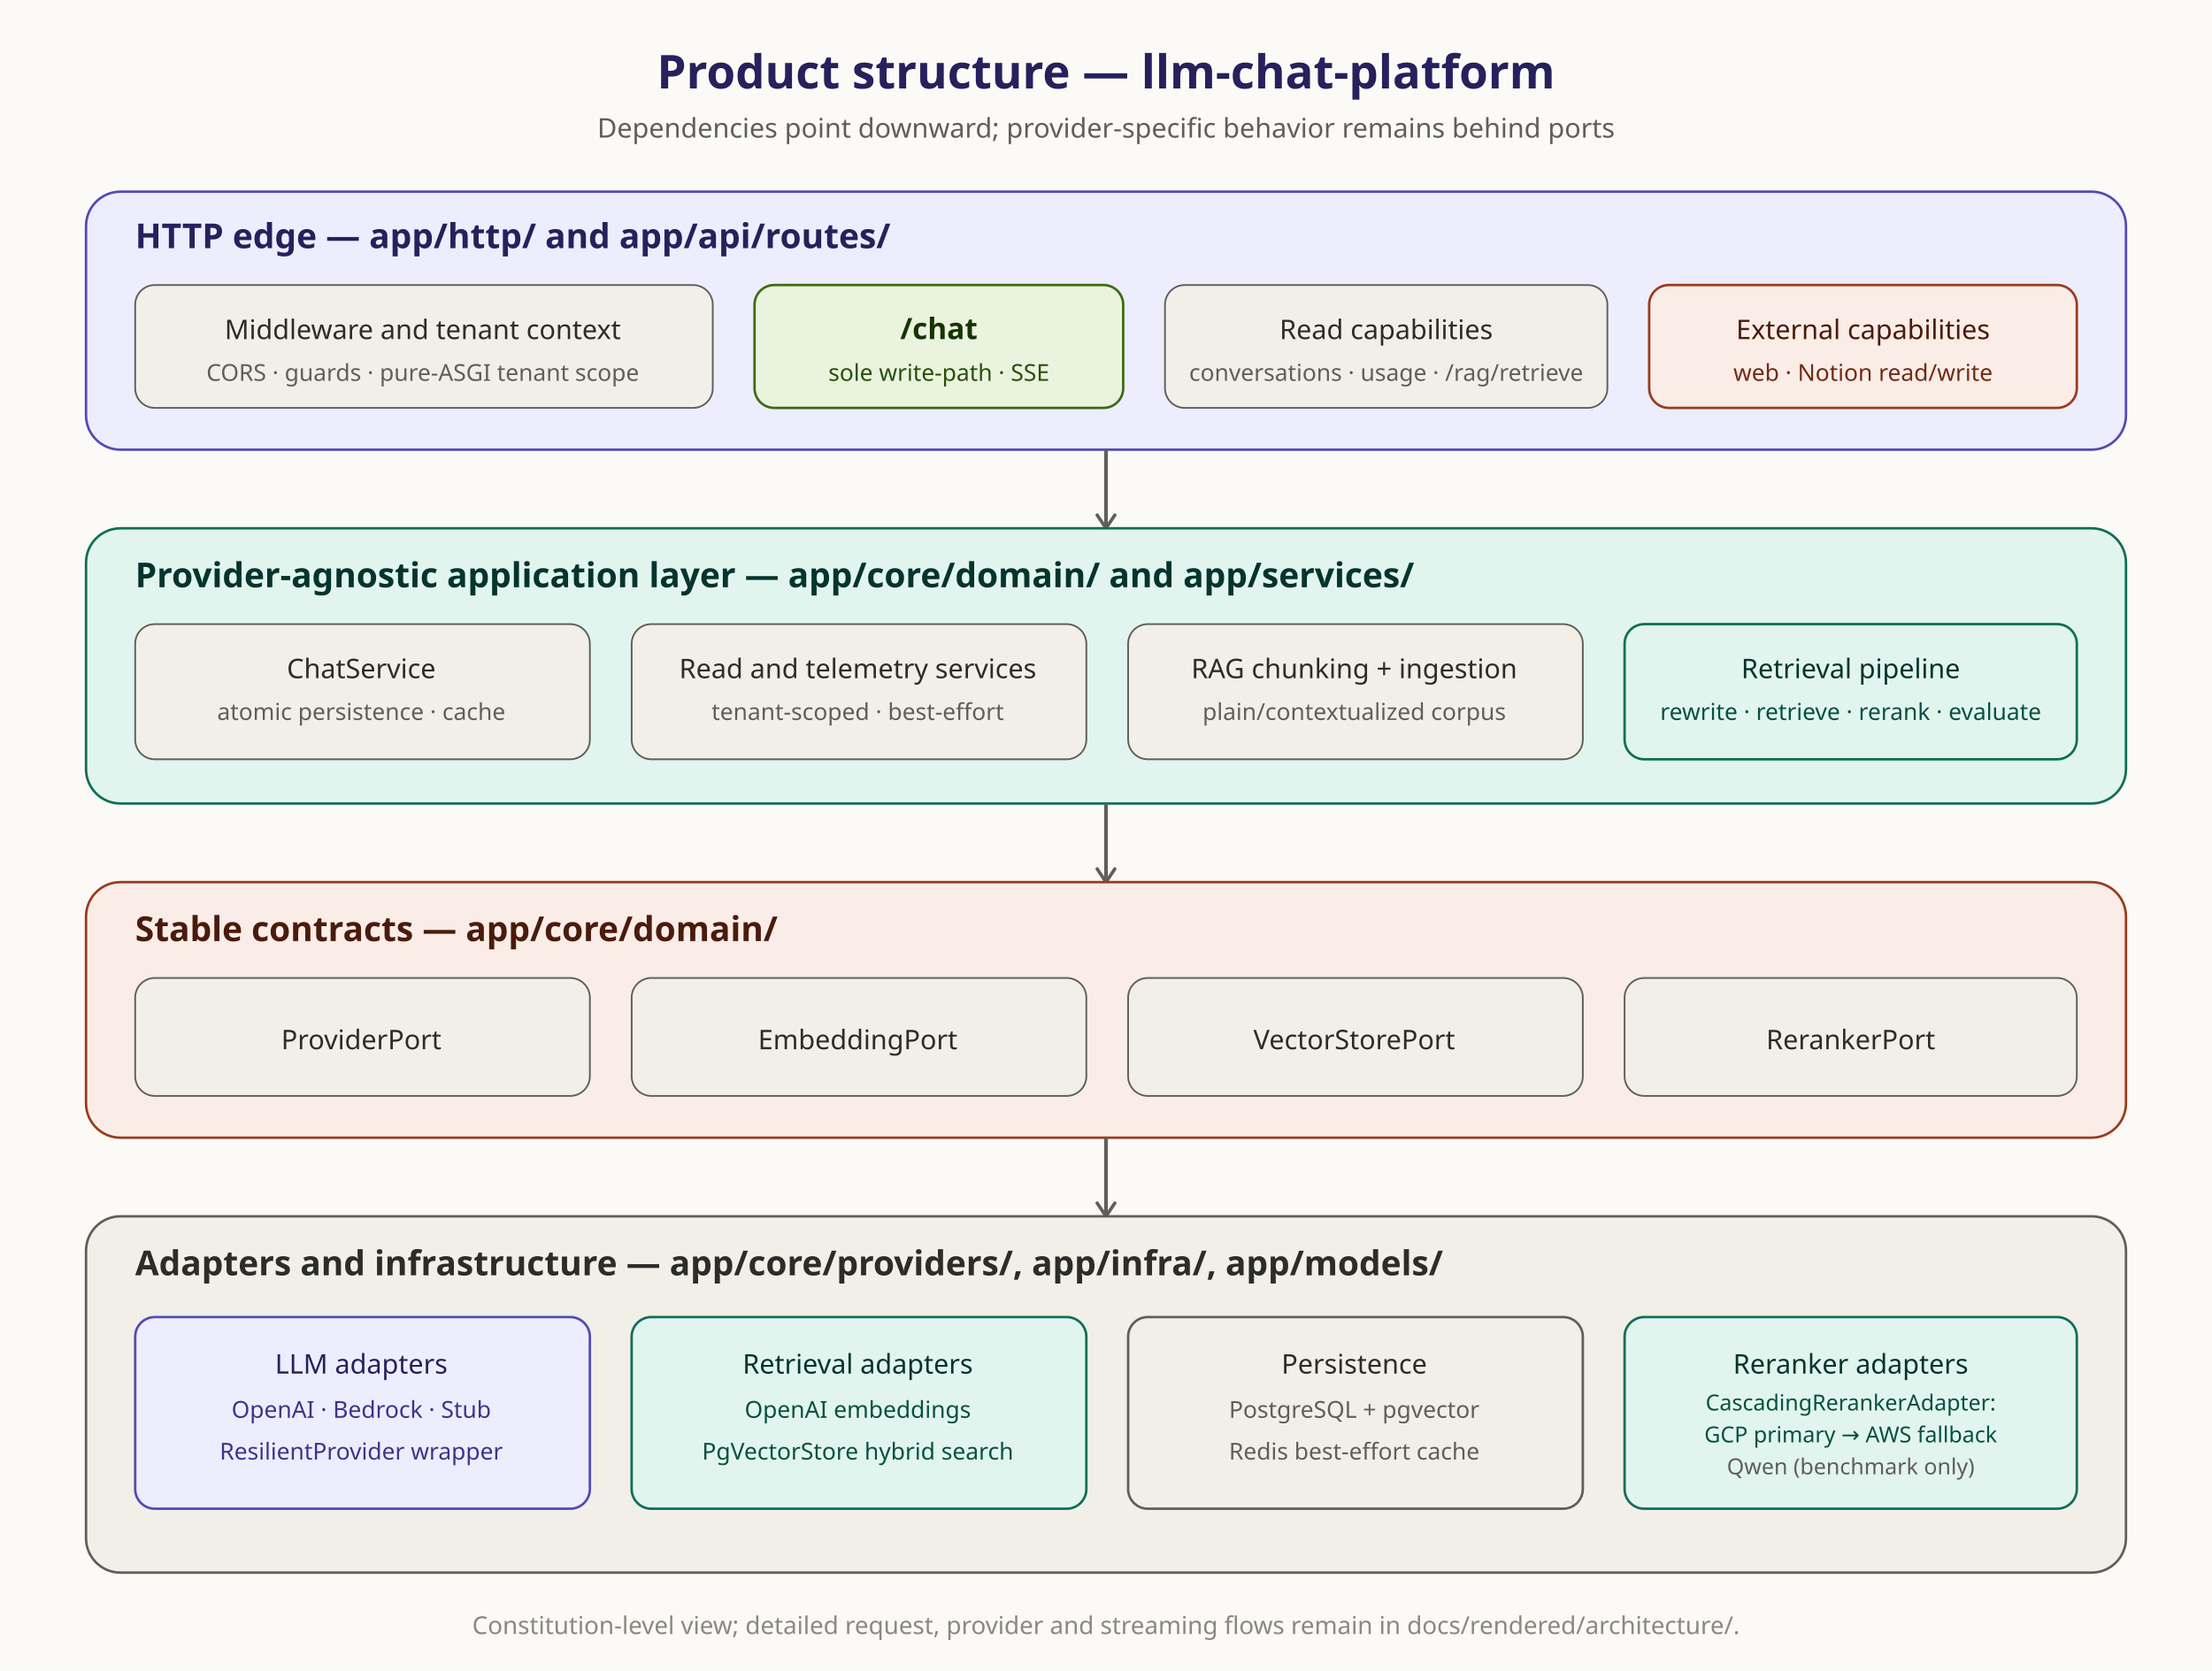
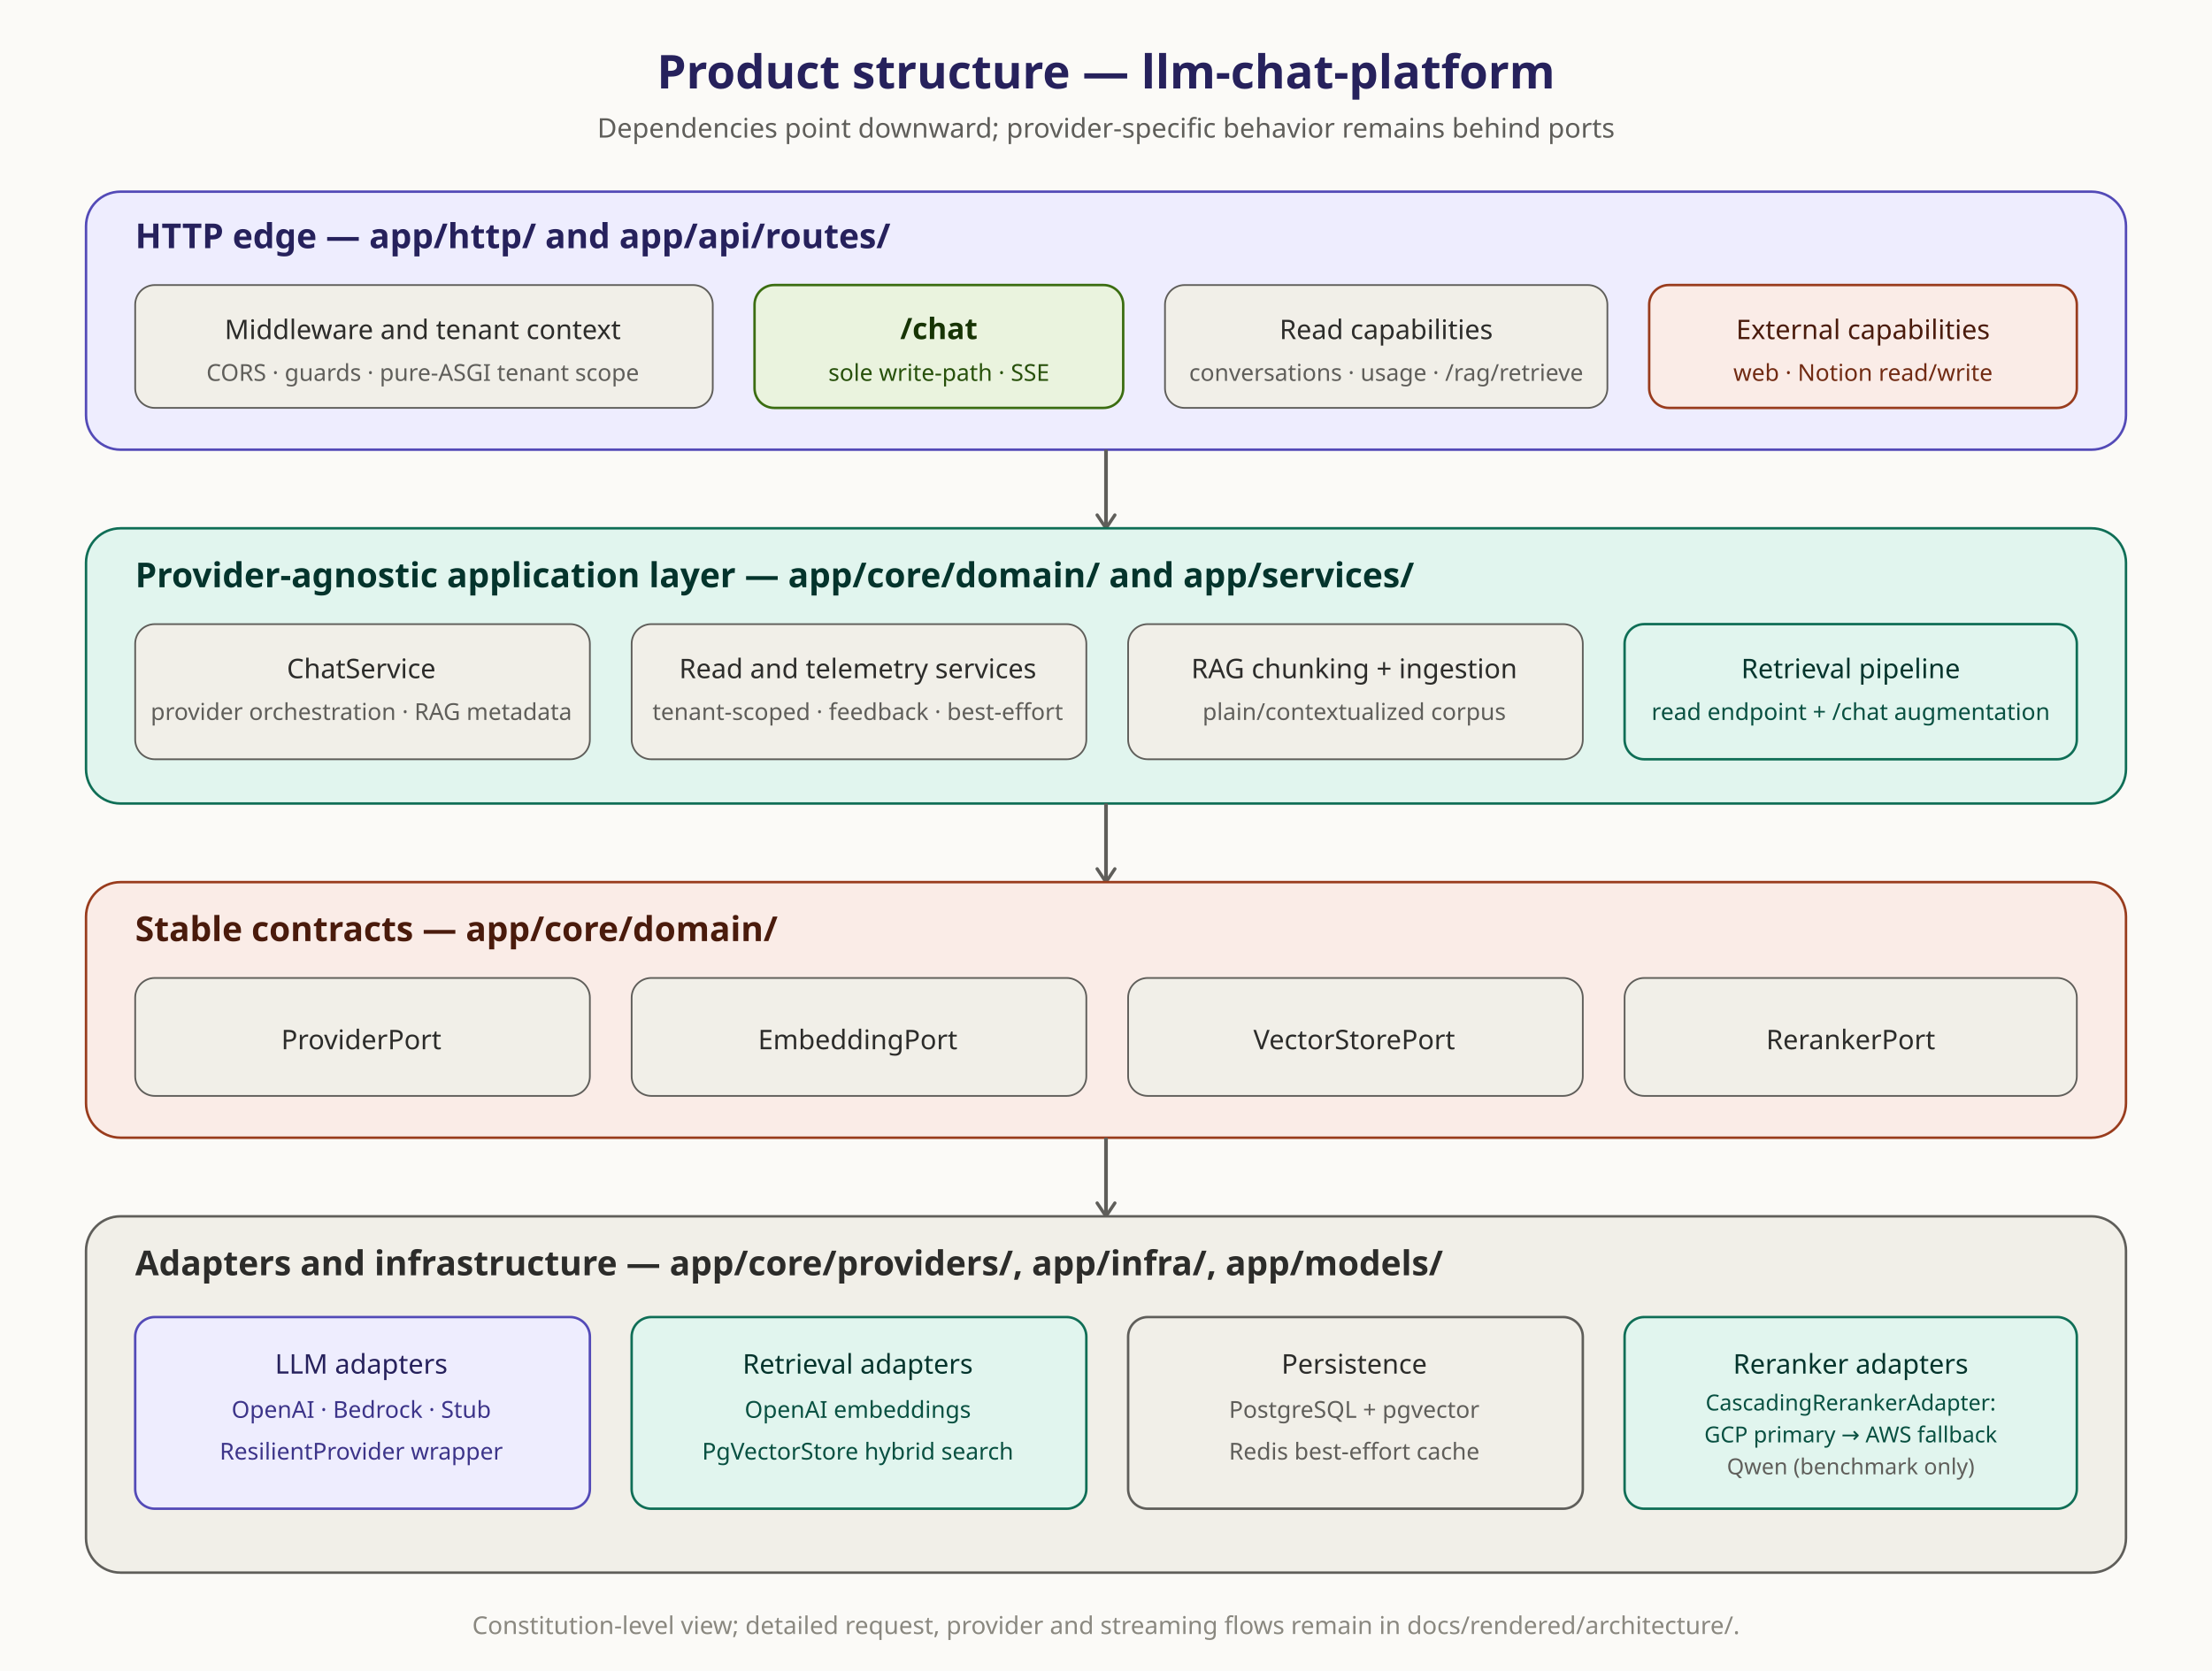
<svg xmlns="http://www.w3.org/2000/svg" width="900" height="680" viewBox="0 0 900 680" role="img">
  <defs>
    <marker id="arrow" viewBox="0 0 10 10" refX="8" refY="5" markerWidth="6" markerHeight="6" orient="auto">
      <path d="M2 1L8 5L2 9" fill="none" stroke="#5F5E5A" stroke-width="1.5" stroke-linecap="round" stroke-linejoin="round" />
    </marker>
  </defs>
  <rect width="900" height="680" fill="#FBFAF7" />
  <text x="450" y="36" text-anchor="middle" font-family="sans-serif" font-size="19" font-weight="600" fill="#26215C">Product structure — llm-chat-platform</text>
  <text x="450" y="56" text-anchor="middle" font-family="sans-serif" font-size="11" fill="#5F5E5A">Dependencies point downward; provider-specific behavior remains behind ports</text>
  <rect x="35" y="78" width="830" height="105" rx="14" fill="#EEEDFE" stroke="#534AB7" />
  <text x="55" y="101" font-family="sans-serif" font-size="14" font-weight="600" fill="#26215C">HTTP edge — app/http/ and app/api/routes/</text>
  <rect x="55" y="116" width="235" height="50" rx="8" fill="#F1EFE8" stroke="#5F5E5A" stroke-width="0.7" />
  <text x="172" y="138" text-anchor="middle" font-family="sans-serif" font-size="11" fill="#2C2C2A">Middleware and tenant context</text>
  <text x="172" y="155" text-anchor="middle" font-family="sans-serif" font-size="9.5" fill="#5F5E5A">CORS · guards · pure-ASGI tenant scope</text>
  <rect x="307" y="116" width="150" height="50" rx="8" fill="#EAF3DE" stroke="#3B6D11" />
  <text x="382" y="138" text-anchor="middle" font-family="sans-serif" font-size="12" font-weight="600" fill="#173404">/chat</text>
  <text x="382" y="155" text-anchor="middle" font-family="sans-serif" font-size="9.5" fill="#27500A">sole write-path · SSE</text>
  <rect x="474" y="116" width="180" height="50" rx="8" fill="#F1EFE8" stroke="#5F5E5A" stroke-width="0.7" />
  <text x="564" y="138" text-anchor="middle" font-family="sans-serif" font-size="11" fill="#2C2C2A">Read capabilities</text>
  <text x="564" y="155" text-anchor="middle" font-family="sans-serif" font-size="9.5" fill="#5F5E5A">conversations · usage · /rag/retrieve</text>
  <rect x="671" y="116" width="174" height="50" rx="8" fill="#FAECE7" stroke="#993C1D" />
  <text x="758" y="138" text-anchor="middle" font-family="sans-serif" font-size="11" fill="#4A1B0C">External capabilities</text>
  <text x="758" y="155" text-anchor="middle" font-family="sans-serif" font-size="9.5" fill="#712B13">web · Notion read/write</text>
  <line x1="450" y1="183" x2="450" y2="215" stroke="#5F5E5A" stroke-width="1.5" marker-end="url(#arrow)" />
  <rect x="35" y="215" width="830" height="112" rx="14" fill="#E1F5EE" stroke="#0F6E56" />
  <text x="55" y="239" font-family="sans-serif" font-size="14" font-weight="600" fill="#04342C">Provider-agnostic application layer — app/core/domain/ and app/services/</text>
  <rect x="55" y="254" width="185" height="55" rx="8" fill="#F1EFE8" stroke="#5F5E5A" stroke-width="0.7" />
  <text x="147" y="276" text-anchor="middle" font-family="sans-serif" font-size="11" fill="#2C2C2A">ChatService</text>
-   <text x="147" y="293" text-anchor="middle" font-family="sans-serif" font-size="9.5" fill="#5F5E5A">atomic persistence · cache</text>
+   <text x="147" y="293" text-anchor="middle" font-family="sans-serif" font-size="9.5" fill="#5F5E5A">provider orchestration · RAG metadata</text>
  <rect x="257" y="254" width="185" height="55" rx="8" fill="#F1EFE8" stroke="#5F5E5A" stroke-width="0.7" />
  <text x="349" y="276" text-anchor="middle" font-family="sans-serif" font-size="11" fill="#2C2C2A">Read and telemetry services</text>
-   <text x="349" y="293" text-anchor="middle" font-family="sans-serif" font-size="9.5" fill="#5F5E5A">tenant-scoped · best-effort</text>
+   <text x="349" y="293" text-anchor="middle" font-family="sans-serif" font-size="9.5" fill="#5F5E5A">tenant-scoped · feedback · best-effort</text>
  <rect x="459" y="254" width="185" height="55" rx="8" fill="#F1EFE8" stroke="#5F5E5A" stroke-width="0.7" />
  <text x="551" y="276" text-anchor="middle" font-family="sans-serif" font-size="11" fill="#2C2C2A">RAG chunking + ingestion</text>
  <text x="551" y="293" text-anchor="middle" font-family="sans-serif" font-size="9.5" fill="#5F5E5A">plain/contextualized corpus</text>
  <rect x="661" y="254" width="184" height="55" rx="8" fill="#E1F5EE" stroke="#0F6E56" />
  <text x="753" y="276" text-anchor="middle" font-family="sans-serif" font-size="11" fill="#04342C">Retrieval pipeline</text>
-   <text x="753" y="293" text-anchor="middle" font-family="sans-serif" font-size="9.5" fill="#085041">rewrite · retrieve · rerank · evaluate</text>
+   <text x="753" y="293" text-anchor="middle" font-family="sans-serif" font-size="9.5" fill="#085041">read endpoint + /chat augmentation</text>
  <line x1="450" y1="327" x2="450" y2="359" stroke="#5F5E5A" stroke-width="1.5" marker-end="url(#arrow)" />
  <rect x="35" y="359" width="830" height="104" rx="14" fill="#FAECE7" stroke="#993C1D" />
  <text x="55" y="383" font-family="sans-serif" font-size="14" font-weight="600" fill="#4A1B0C">Stable contracts — app/core/domain/</text>
  <rect x="55" y="398" width="185" height="48" rx="8" fill="#F1EFE8" stroke="#5F5E5A" stroke-width="0.7" />
  <text x="147" y="427" text-anchor="middle" font-family="sans-serif" font-size="11" fill="#2C2C2A">ProviderPort</text>
  <rect x="257" y="398" width="185" height="48" rx="8" fill="#F1EFE8" stroke="#5F5E5A" stroke-width="0.7" />
  <text x="349" y="427" text-anchor="middle" font-family="sans-serif" font-size="11" fill="#2C2C2A">EmbeddingPort</text>
  <rect x="459" y="398" width="185" height="48" rx="8" fill="#F1EFE8" stroke="#5F5E5A" stroke-width="0.7" />
  <text x="551" y="427" text-anchor="middle" font-family="sans-serif" font-size="11" fill="#2C2C2A">VectorStorePort</text>
  <rect x="661" y="398" width="184" height="48" rx="8" fill="#F1EFE8" stroke="#5F5E5A" stroke-width="0.7" />
  <text x="753" y="427" text-anchor="middle" font-family="sans-serif" font-size="11" fill="#2C2C2A">RerankerPort</text>
  <line x1="450" y1="463" x2="450" y2="495" stroke="#5F5E5A" stroke-width="1.5" marker-end="url(#arrow)" />
  <rect x="35" y="495" width="830" height="145" rx="14" fill="#F1EFE8" stroke="#5F5E5A" />
  <text x="55" y="519" font-family="sans-serif" font-size="14" font-weight="600" fill="#2C2C2A">Adapters and infrastructure — app/core/providers/, app/infra/, app/models/</text>
  <rect x="55" y="536" width="185" height="78" rx="8" fill="#EEEDFE" stroke="#534AB7" />
  <text x="147" y="559" text-anchor="middle" font-family="sans-serif" font-size="11" fill="#26215C">LLM adapters</text>
  <text x="147" y="577" text-anchor="middle" font-family="sans-serif" font-size="9.5" fill="#3C3489">OpenAI · Bedrock · Stub</text>
  <text x="147" y="594" text-anchor="middle" font-family="sans-serif" font-size="9.5" fill="#3C3489">ResilientProvider wrapper</text>
  <rect x="257" y="536" width="185" height="78" rx="8" fill="#E1F5EE" stroke="#0F6E56" />
  <text x="349" y="559" text-anchor="middle" font-family="sans-serif" font-size="11" fill="#04342C">Retrieval adapters</text>
  <text x="349" y="577" text-anchor="middle" font-family="sans-serif" font-size="9.5" fill="#085041">OpenAI embeddings</text>
  <text x="349" y="594" text-anchor="middle" font-family="sans-serif" font-size="9.5" fill="#085041">PgVectorStore hybrid search</text>
  <rect x="459" y="536" width="185" height="78" rx="8" fill="#F1EFE8" stroke="#5F5E5A" />
  <text x="551" y="559" text-anchor="middle" font-family="sans-serif" font-size="11" fill="#2C2C2A">Persistence</text>
  <text x="551" y="577" text-anchor="middle" font-family="sans-serif" font-size="9.5" fill="#5F5E5A">PostgreSQL + pgvector</text>
  <text x="551" y="594" text-anchor="middle" font-family="sans-serif" font-size="9.5" fill="#5F5E5A">Redis best-effort cache</text>
  <rect x="661" y="536" width="184" height="78" rx="8" fill="#E1F5EE" stroke="#0F6E56" />
  <text x="753" y="559" text-anchor="middle" font-family="sans-serif" font-size="11" fill="#04342C">Reranker adapters</text>
  <text x="753" y="574" text-anchor="middle" font-family="sans-serif" font-size="9" fill="#085041">CascadingRerankerAdapter:</text>
  <text x="753" y="587" text-anchor="middle" font-family="sans-serif" font-size="9" fill="#085041">GCP primary → AWS fallback</text>
  <text x="753" y="600" text-anchor="middle" font-family="sans-serif" font-size="9" fill="#5F5E5A">Qwen (benchmark only)</text>
  <text x="450" y="665" text-anchor="middle" font-family="sans-serif" font-size="10" fill="#8A8880">Constitution-level view; detailed request, provider and streaming flows remain in docs/rendered/architecture/.</text>
</svg>
